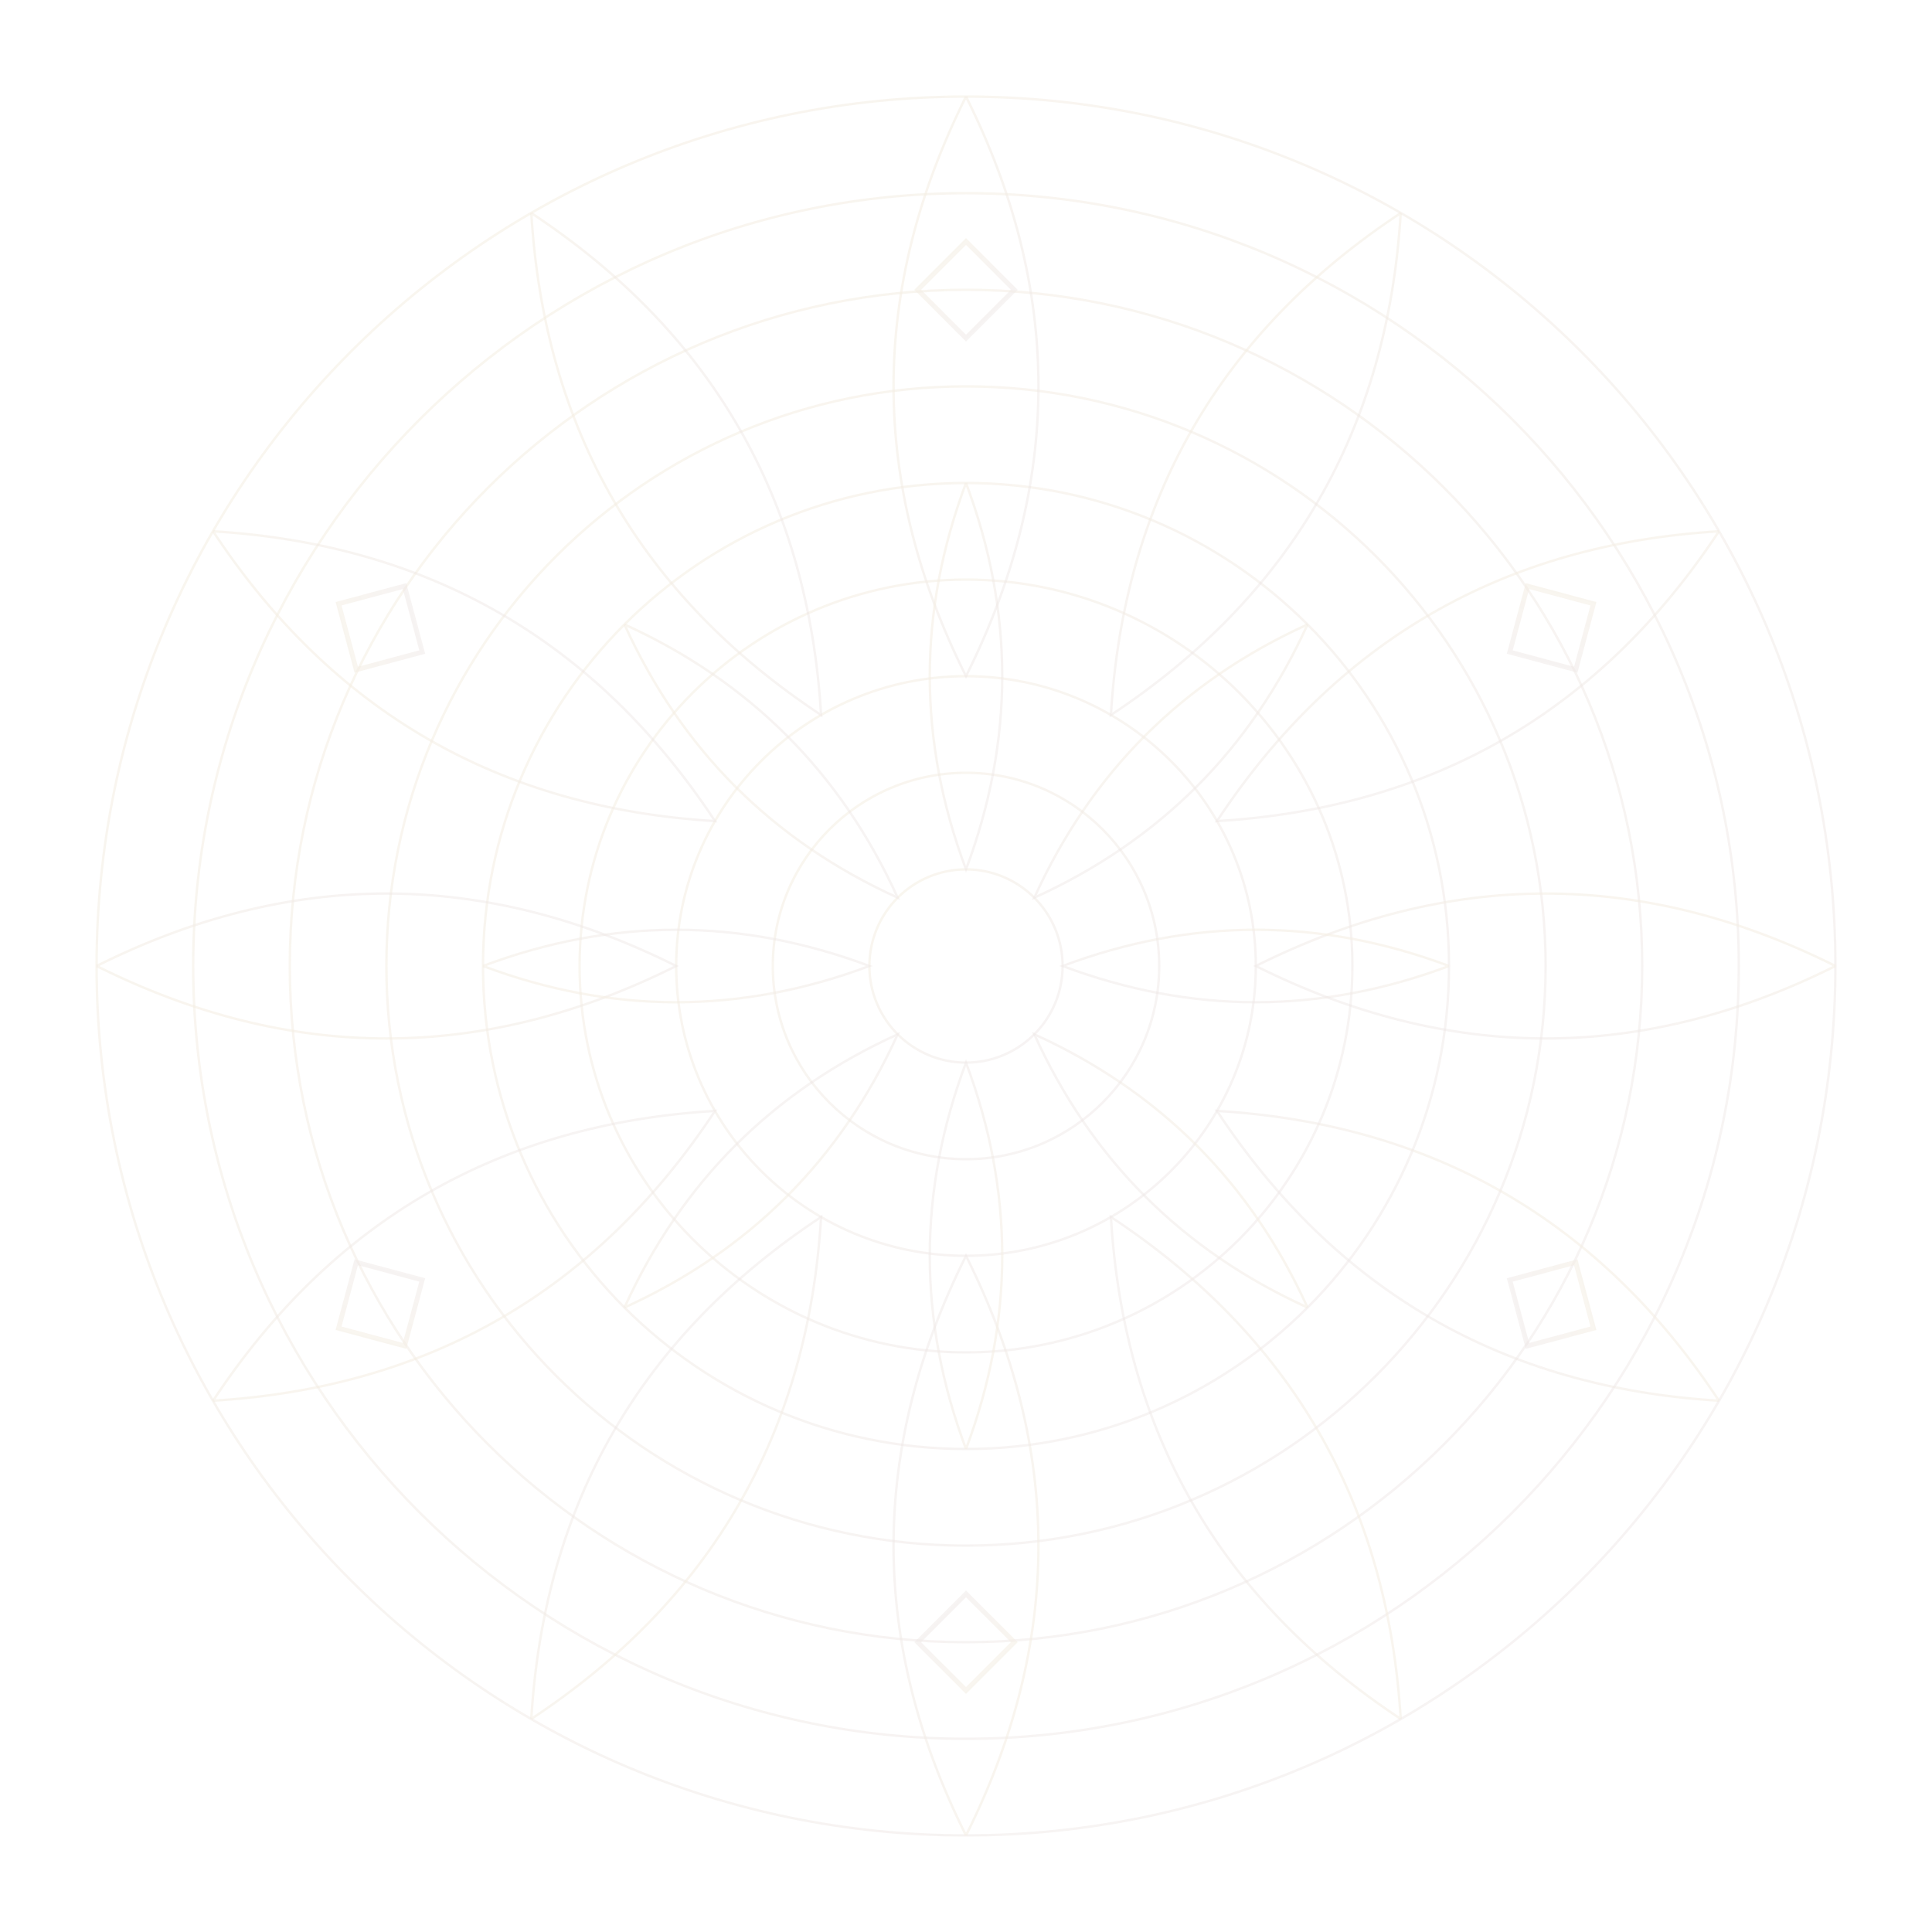
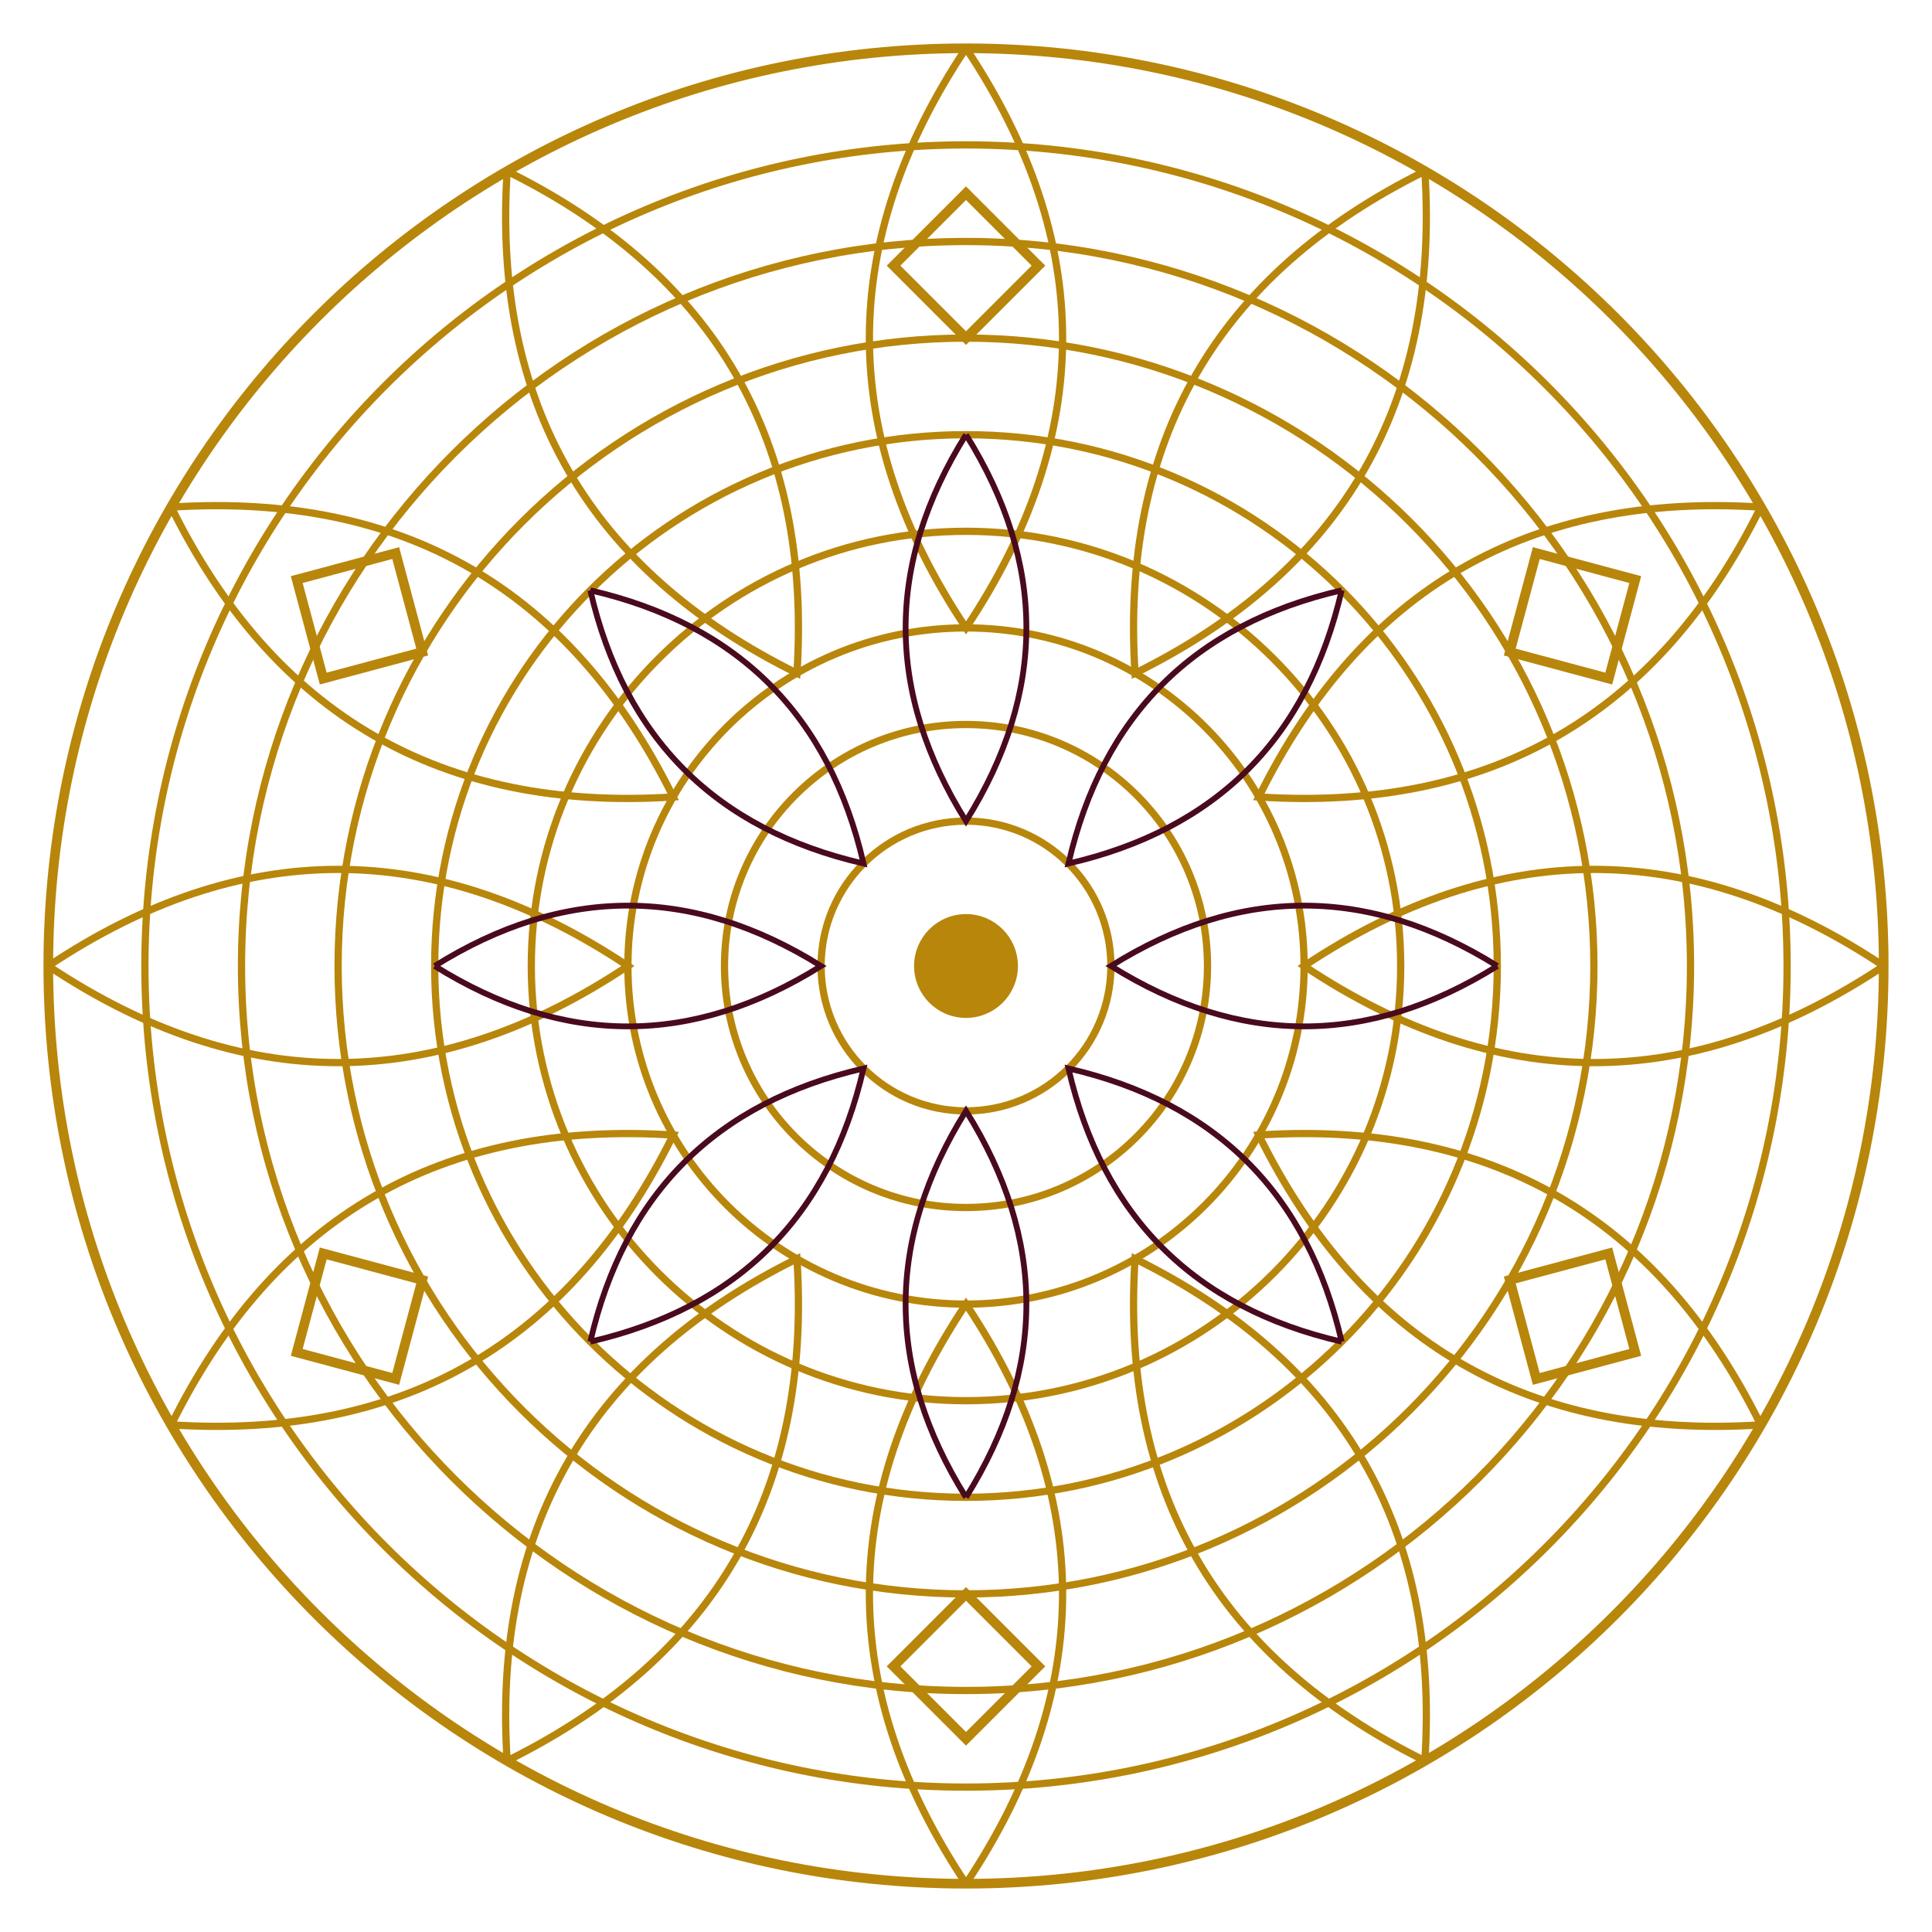
- <svg xmlns="http://www.w3.org/2000/svg" viewBox="0 0 400 400" opacity="0.12">
-   <defs>
-     <linearGradient id="mandalaGrad" x1="0%" y1="0%" x2="100%" y2="100%">
-       <stop offset="0%" style="stop-color:#B8860B;stop-opacity:0.6" />
-       <stop offset="100%" style="stop-color:#4A0A1E;stop-opacity:0.4" />
-     </linearGradient>
-   </defs>
-   <g fill="none" stroke="url(#mandalaGrad)" stroke-width="0.5" transform="translate(200,200)">
-     <circle r="180" />
-     <circle r="160" />
-     <circle r="140" />
-     <circle r="120" />
-     <circle r="100" />
-     <circle r="80" />
-     <circle r="60" />
-     <circle r="40" />
-     <circle r="20" />
-     <g>
-       <path d="M0,-180 Q30,-120 0,-60 Q-30,-120 0,-180" />
-       <path d="M0,-180 Q30,-120 0,-60 Q-30,-120 0,-180" transform="rotate(30)" />
-       <path d="M0,-180 Q30,-120 0,-60 Q-30,-120 0,-180" transform="rotate(60)" />
-       <path d="M0,-180 Q30,-120 0,-60 Q-30,-120 0,-180" transform="rotate(90)" />
-       <path d="M0,-180 Q30,-120 0,-60 Q-30,-120 0,-180" transform="rotate(120)" />
-       <path d="M0,-180 Q30,-120 0,-60 Q-30,-120 0,-180" transform="rotate(150)" />
-       <path d="M0,-180 Q30,-120 0,-60 Q-30,-120 0,-180" transform="rotate(180)" />
-       <path d="M0,-180 Q30,-120 0,-60 Q-30,-120 0,-180" transform="rotate(210)" />
-       <path d="M0,-180 Q30,-120 0,-60 Q-30,-120 0,-180" transform="rotate(240)" />
-       <path d="M0,-180 Q30,-120 0,-60 Q-30,-120 0,-180" transform="rotate(270)" />
-       <path d="M0,-180 Q30,-120 0,-60 Q-30,-120 0,-180" transform="rotate(300)" />
-       <path d="M0,-180 Q30,-120 0,-60 Q-30,-120 0,-180" transform="rotate(330)" />
+ <svg xmlns="http://www.w3.org/2000/svg" viewBox="0 0 400 400">
+   <g fill="none" stroke="#B8860B" stroke-width="1.5" transform="translate(200,200)">
+     <circle r="190" stroke-width="2" />
+     <circle r="170" />
+     <circle r="150" />
+     <circle r="130" />
+     <circle r="110" />
+     <circle r="90" />
+     <circle r="70" />
+     <circle r="50" />
+     <circle r="30" />
+     <g stroke-width="1.5">
+       <path d="M0,-190 Q40,-130 0,-70 Q-40,-130 0,-190" />
+       <path d="M0,-190 Q40,-130 0,-70 Q-40,-130 0,-190" transform="rotate(30)" />
+       <path d="M0,-190 Q40,-130 0,-70 Q-40,-130 0,-190" transform="rotate(60)" />
+       <path d="M0,-190 Q40,-130 0,-70 Q-40,-130 0,-190" transform="rotate(90)" />
+       <path d="M0,-190 Q40,-130 0,-70 Q-40,-130 0,-190" transform="rotate(120)" />
+       <path d="M0,-190 Q40,-130 0,-70 Q-40,-130 0,-190" transform="rotate(150)" />
+       <path d="M0,-190 Q40,-130 0,-70 Q-40,-130 0,-190" transform="rotate(180)" />
+       <path d="M0,-190 Q40,-130 0,-70 Q-40,-130 0,-190" transform="rotate(210)" />
+       <path d="M0,-190 Q40,-130 0,-70 Q-40,-130 0,-190" transform="rotate(240)" />
+       <path d="M0,-190 Q40,-130 0,-70 Q-40,-130 0,-190" transform="rotate(270)" />
+       <path d="M0,-190 Q40,-130 0,-70 Q-40,-130 0,-190" transform="rotate(300)" />
+       <path d="M0,-190 Q40,-130 0,-70 Q-40,-130 0,-190" transform="rotate(330)" />
    </g>
-     <g>
-       <path d="M0,-100 Q15,-60 0,-20 Q-15,-60 0,-100" />
-       <path d="M0,-100 Q15,-60 0,-20 Q-15,-60 0,-100" transform="rotate(45)" />
-       <path d="M0,-100 Q15,-60 0,-20 Q-15,-60 0,-100" transform="rotate(90)" />
-       <path d="M0,-100 Q15,-60 0,-20 Q-15,-60 0,-100" transform="rotate(135)" />
-       <path d="M0,-100 Q15,-60 0,-20 Q-15,-60 0,-100" transform="rotate(180)" />
-       <path d="M0,-100 Q15,-60 0,-20 Q-15,-60 0,-100" transform="rotate(225)" />
-       <path d="M0,-100 Q15,-60 0,-20 Q-15,-60 0,-100" transform="rotate(270)" />
-       <path d="M0,-100 Q15,-60 0,-20 Q-15,-60 0,-100" transform="rotate(315)" />
+     <g stroke="#4A0A1E" stroke-width="1.2">
+       <path d="M0,-110 Q25,-70 0,-30 Q-25,-70 0,-110" />
+       <path d="M0,-110 Q25,-70 0,-30 Q-25,-70 0,-110" transform="rotate(45)" />
+       <path d="M0,-110 Q25,-70 0,-30 Q-25,-70 0,-110" transform="rotate(90)" />
+       <path d="M0,-110 Q25,-70 0,-30 Q-25,-70 0,-110" transform="rotate(135)" />
+       <path d="M0,-110 Q25,-70 0,-30 Q-25,-70 0,-110" transform="rotate(180)" />
+       <path d="M0,-110 Q25,-70 0,-30 Q-25,-70 0,-110" transform="rotate(225)" />
+       <path d="M0,-110 Q25,-70 0,-30 Q-25,-70 0,-110" transform="rotate(270)" />
+       <path d="M0,-110 Q25,-70 0,-30 Q-25,-70 0,-110" transform="rotate(315)" />
    </g>
-     <g stroke-width="1">
-       <path d="M0,-150 L10,-140 L0,-130 L-10,-140 Z" />
-       <path d="M0,-150 L10,-140 L0,-130 L-10,-140 Z" transform="rotate(60)" />
-       <path d="M0,-150 L10,-140 L0,-130 L-10,-140 Z" transform="rotate(120)" />
-       <path d="M0,-150 L10,-140 L0,-130 L-10,-140 Z" transform="rotate(180)" />
-       <path d="M0,-150 L10,-140 L0,-130 L-10,-140 Z" transform="rotate(240)" />
-       <path d="M0,-150 L10,-140 L0,-130 L-10,-140 Z" transform="rotate(300)" />
+     <g stroke-width="2" stroke="#B8860B">
+       <path d="M0,-160 L15,-145 L0,-130 L-15,-145 Z" />
+       <path d="M0,-160 L15,-145 L0,-130 L-15,-145 Z" transform="rotate(60)" />
+       <path d="M0,-160 L15,-145 L0,-130 L-15,-145 Z" transform="rotate(120)" />
+       <path d="M0,-160 L15,-145 L0,-130 L-15,-145 Z" transform="rotate(180)" />
+       <path d="M0,-160 L15,-145 L0,-130 L-15,-145 Z" transform="rotate(240)" />
+       <path d="M0,-160 L15,-145 L0,-130 L-15,-145 Z" transform="rotate(300)" />
    </g>
+     <circle r="10" fill="#B8860B" />
  </g>
-   <style>
-     svg { animation: mandalaRotate 120s linear infinite; }
-     @keyframes mandalaRotate { from { transform: rotate(0deg); } to { transform: rotate(360deg); } }
-   </style>
</svg>
